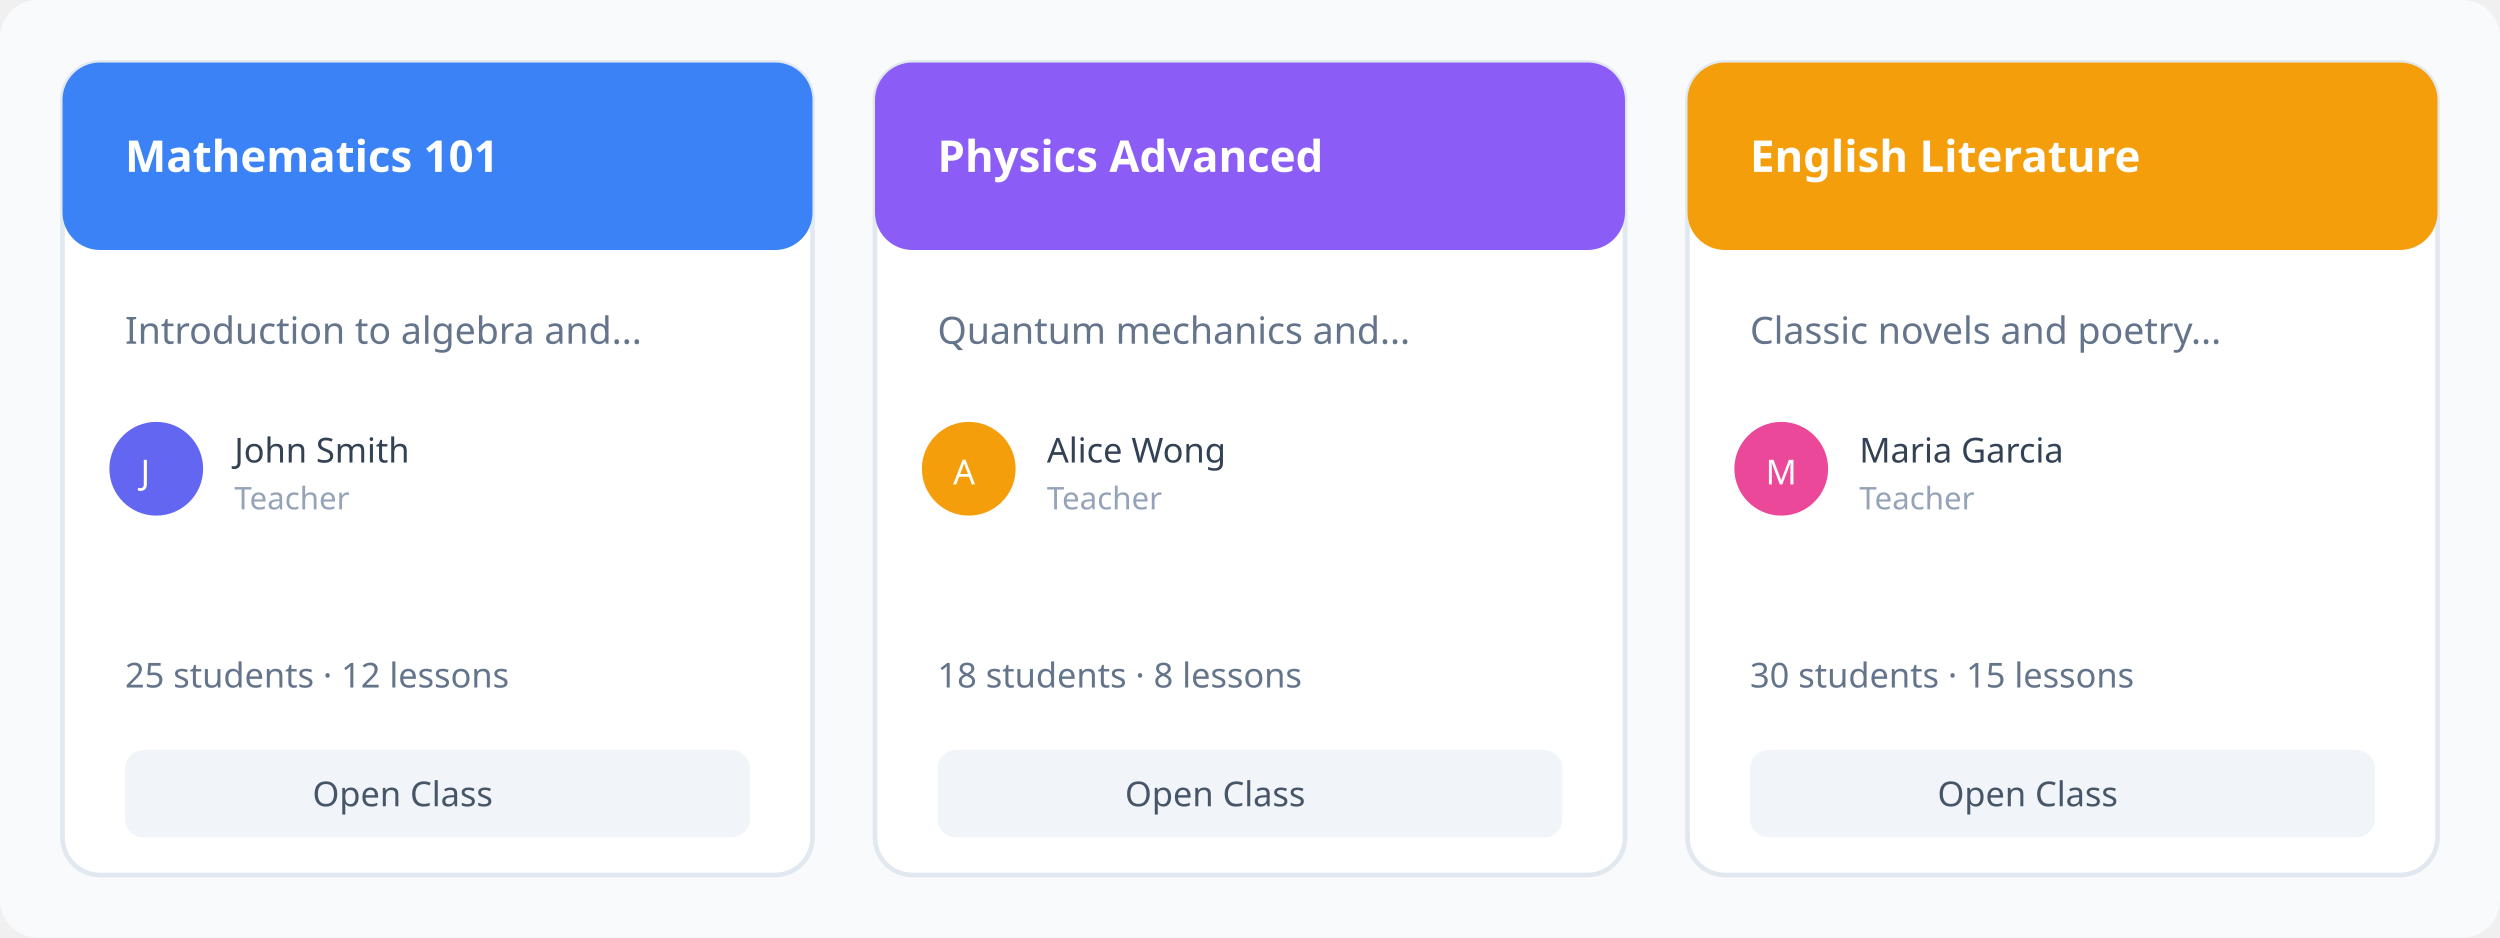
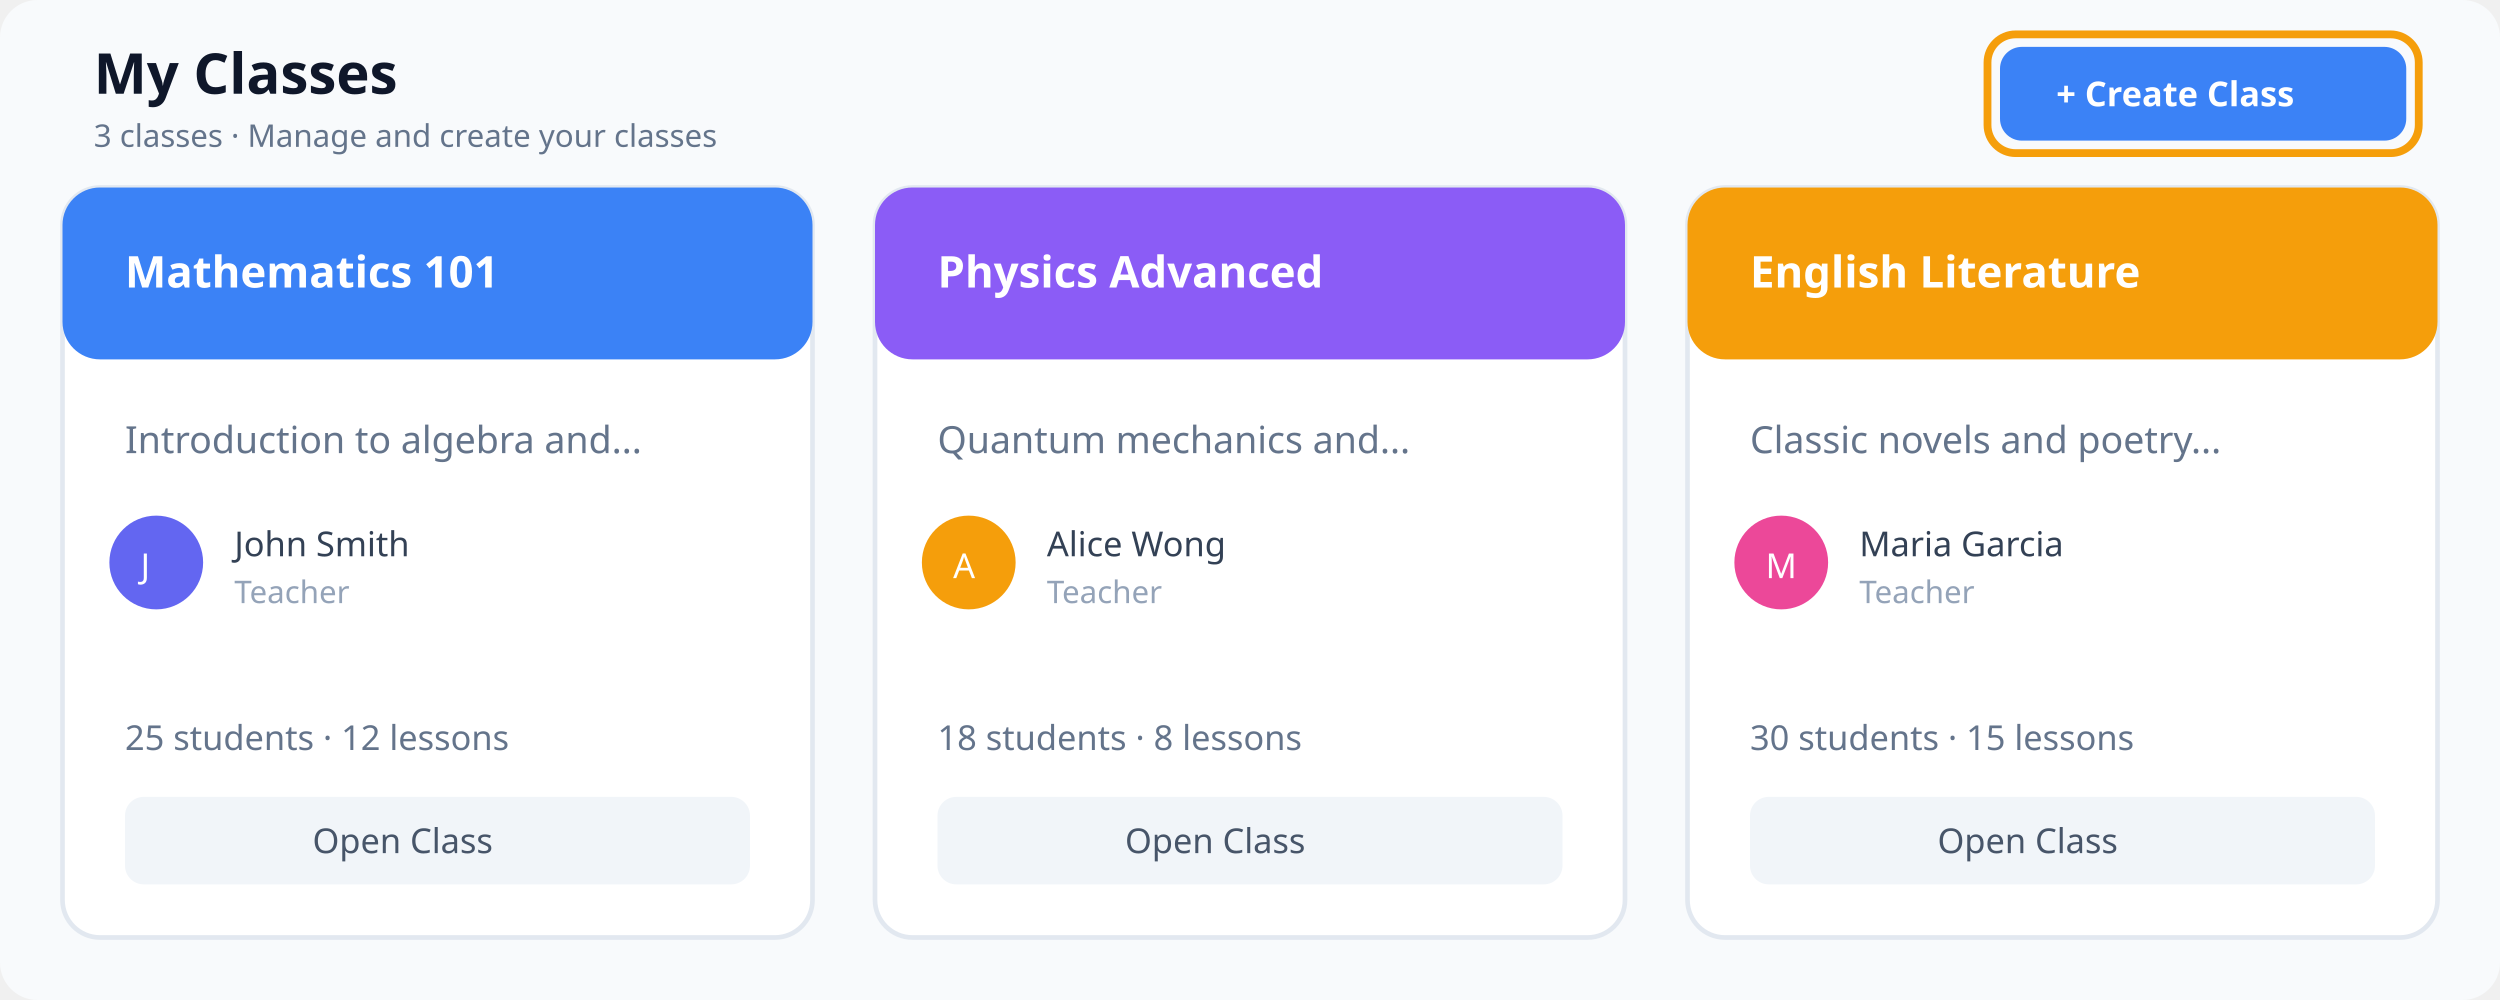
- <svg xmlns="http://www.w3.org/2000/svg" viewBox="0 0 800 300" fill="none">
-   <rect width="800" height="300" rx="12" fill="#f8fafc" />
-   <rect x="20" y="20" width="240" height="260" rx="12" fill="white" stroke="#e2e8f0" stroke-width="1.5" />
-   <rect x="20" y="20" width="240" height="60" rx="12" fill="#3b82f6" />
-   <text x="40" y="55" font-family="system-ui" font-size="14" font-weight="600" fill="white">Mathematics 101</text>
-   <text x="40" y="110" font-family="system-ui" font-size="12" fill="#64748b">Introduction to algebra and...</text>
-   <circle cx="50" cy="150" r="15" fill="#6366f1" />
-   <text x="45" y="155" font-family="system-ui" font-size="11" fill="white">J</text>
-   <text x="75" y="148" font-family="system-ui" font-size="11" fill="#334155">John Smith</text>
-   <text x="75" y="163" font-family="system-ui" font-size="10" fill="#94a3b8">Teacher</text>
-   <text x="40" y="220" font-family="system-ui" font-size="11" fill="#64748b">25 students · 12 lessons</text>
-   <rect x="40" y="240" width="200" height="28" rx="6" fill="#f1f5f9" />
-   <text x="100" y="258" font-family="system-ui" font-size="11" fill="#475569">Open Class</text>
-   <rect x="280" y="20" width="240" height="260" rx="12" fill="white" stroke="#e2e8f0" stroke-width="1.5" />
-   <rect x="280" y="20" width="240" height="60" rx="12" fill="#8b5cf6" />
-   <text x="300" y="55" font-family="system-ui" font-size="14" font-weight="600" fill="white">Physics Advanced</text>
-   <text x="300" y="110" font-family="system-ui" font-size="12" fill="#64748b">Quantum mechanics and...</text>
-   <circle cx="310" cy="150" r="15" fill="#f59e0b" />
-   <text x="305" y="155" font-family="system-ui" font-size="11" fill="white">A</text>
-   <text x="335" y="148" font-family="system-ui" font-size="11" fill="#334155">Alice Wong</text>
-   <text x="335" y="163" font-family="system-ui" font-size="10" fill="#94a3b8">Teacher</text>
-   <text x="300" y="220" font-family="system-ui" font-size="11" fill="#64748b">18 students · 8 lessons</text>
-   <rect x="300" y="240" width="200" height="28" rx="6" fill="#f1f5f9" />
-   <text x="360" y="258" font-family="system-ui" font-size="11" fill="#475569">Open Class</text>
-   <rect x="540" y="20" width="240" height="260" rx="12" fill="white" stroke="#e2e8f0" stroke-width="1.5" />
-   <rect x="540" y="20" width="240" height="60" rx="12" fill="#f59e0b" />
-   <text x="560" y="55" font-family="system-ui" font-size="14" font-weight="600" fill="white">English Literature</text>
-   <text x="560" y="110" font-family="system-ui" font-size="12" fill="#64748b">Classic novels and poetry...</text>
-   <circle cx="570" cy="150" r="15" fill="#ec4899" />
-   <text x="565" y="155" font-family="system-ui" font-size="11" fill="white">M</text>
-   <text x="595" y="148" font-family="system-ui" font-size="11" fill="#334155">Maria Garcia</text>
-   <text x="595" y="163" font-family="system-ui" font-size="10" fill="#94a3b8">Teacher</text>
-   <text x="560" y="220" font-family="system-ui" font-size="11" fill="#64748b">30 students · 15 lessons</text>
-   <rect x="560" y="240" width="200" height="28" rx="6" fill="#f1f5f9" />
-   <text x="620" y="258" font-family="system-ui" font-size="11" fill="#475569">Open Class</text>
+ <svg xmlns="http://www.w3.org/2000/svg" viewBox="0 0 800 320" fill="none">
+   <rect width="800" height="320" rx="12" fill="#f8fafc" />
+   <text x="30" y="30" font-family="system-ui" font-size="18" font-weight="700" fill="#0f172a">My Classes</text>
+   <text x="30" y="47" font-family="system-ui" font-size="10" fill="#64748b">3 classes · Manage and create your classes</text>
+   <rect x="640" y="15" width="130" height="30" rx="7" fill="#3b82f6" />
+   <text x="658" y="34" font-family="system-ui" font-size="11" font-weight="600" fill="white">+ Create Class</text>
+   <rect x="636" y="11" width="138" height="38" rx="9" fill="none" stroke="#f59e0b" stroke-width="2.5" />
+   <rect x="20" y="60" width="240" height="240" rx="12" fill="white" stroke="#e2e8f0" stroke-width="1.5" />
+   <rect x="20" y="60" width="240" height="55" rx="12" fill="#3b82f6" />
+   <text x="40" y="92" font-family="system-ui" font-size="14" font-weight="600" fill="white">Mathematics 101</text>
+   <text x="40" y="145" font-family="system-ui" font-size="12" fill="#64748b">Introduction to algebra and...</text>
+   <circle cx="50" cy="180" r="15" fill="#6366f1" />
+   <text x="45" y="185" font-family="system-ui" font-size="11" fill="white">J</text>
+   <text x="75" y="178" font-family="system-ui" font-size="11" fill="#334155">John Smith</text>
+   <text x="75" y="193" font-family="system-ui" font-size="10" fill="#94a3b8">Teacher</text>
+   <text x="40" y="240" font-family="system-ui" font-size="11" fill="#64748b">25 students · 12 lessons</text>
+   <rect x="40" y="255" width="200" height="28" rx="6" fill="#f1f5f9" />
+   <text x="100" y="273" font-family="system-ui" font-size="11" fill="#475569">Open Class</text>
+   <rect x="280" y="60" width="240" height="240" rx="12" fill="white" stroke="#e2e8f0" stroke-width="1.5" />
+   <rect x="280" y="60" width="240" height="55" rx="12" fill="#8b5cf6" />
+   <text x="300" y="92" font-family="system-ui" font-size="14" font-weight="600" fill="white">Physics Advanced</text>
+   <text x="300" y="145" font-family="system-ui" font-size="12" fill="#64748b">Quantum mechanics and...</text>
+   <circle cx="310" cy="180" r="15" fill="#f59e0b" />
+   <text x="305" y="185" font-family="system-ui" font-size="11" fill="white">A</text>
+   <text x="335" y="178" font-family="system-ui" font-size="11" fill="#334155">Alice Wong</text>
+   <text x="335" y="193" font-family="system-ui" font-size="10" fill="#94a3b8">Teacher</text>
+   <text x="300" y="240" font-family="system-ui" font-size="11" fill="#64748b">18 students · 8 lessons</text>
+   <rect x="300" y="255" width="200" height="28" rx="6" fill="#f1f5f9" />
+   <text x="360" y="273" font-family="system-ui" font-size="11" fill="#475569">Open Class</text>
+   <rect x="540" y="60" width="240" height="240" rx="12" fill="white" stroke="#e2e8f0" stroke-width="1.5" />
+   <rect x="540" y="60" width="240" height="55" rx="12" fill="#f59e0b" />
+   <text x="560" y="92" font-family="system-ui" font-size="14" font-weight="600" fill="white">English Literature</text>
+   <text x="560" y="145" font-family="system-ui" font-size="12" fill="#64748b">Classic novels and poetry...</text>
+   <circle cx="570" cy="180" r="15" fill="#ec4899" />
+   <text x="565" y="185" font-family="system-ui" font-size="11" fill="white">M</text>
+   <text x="595" y="178" font-family="system-ui" font-size="11" fill="#334155">Maria Garcia</text>
+   <text x="595" y="193" font-family="system-ui" font-size="10" fill="#94a3b8">Teacher</text>
+   <text x="560" y="240" font-family="system-ui" font-size="11" fill="#64748b">30 students · 15 lessons</text>
+   <rect x="560" y="255" width="200" height="28" rx="6" fill="#f1f5f9" />
+   <text x="620" y="273" font-family="system-ui" font-size="11" fill="#475569">Open Class</text>
</svg>
